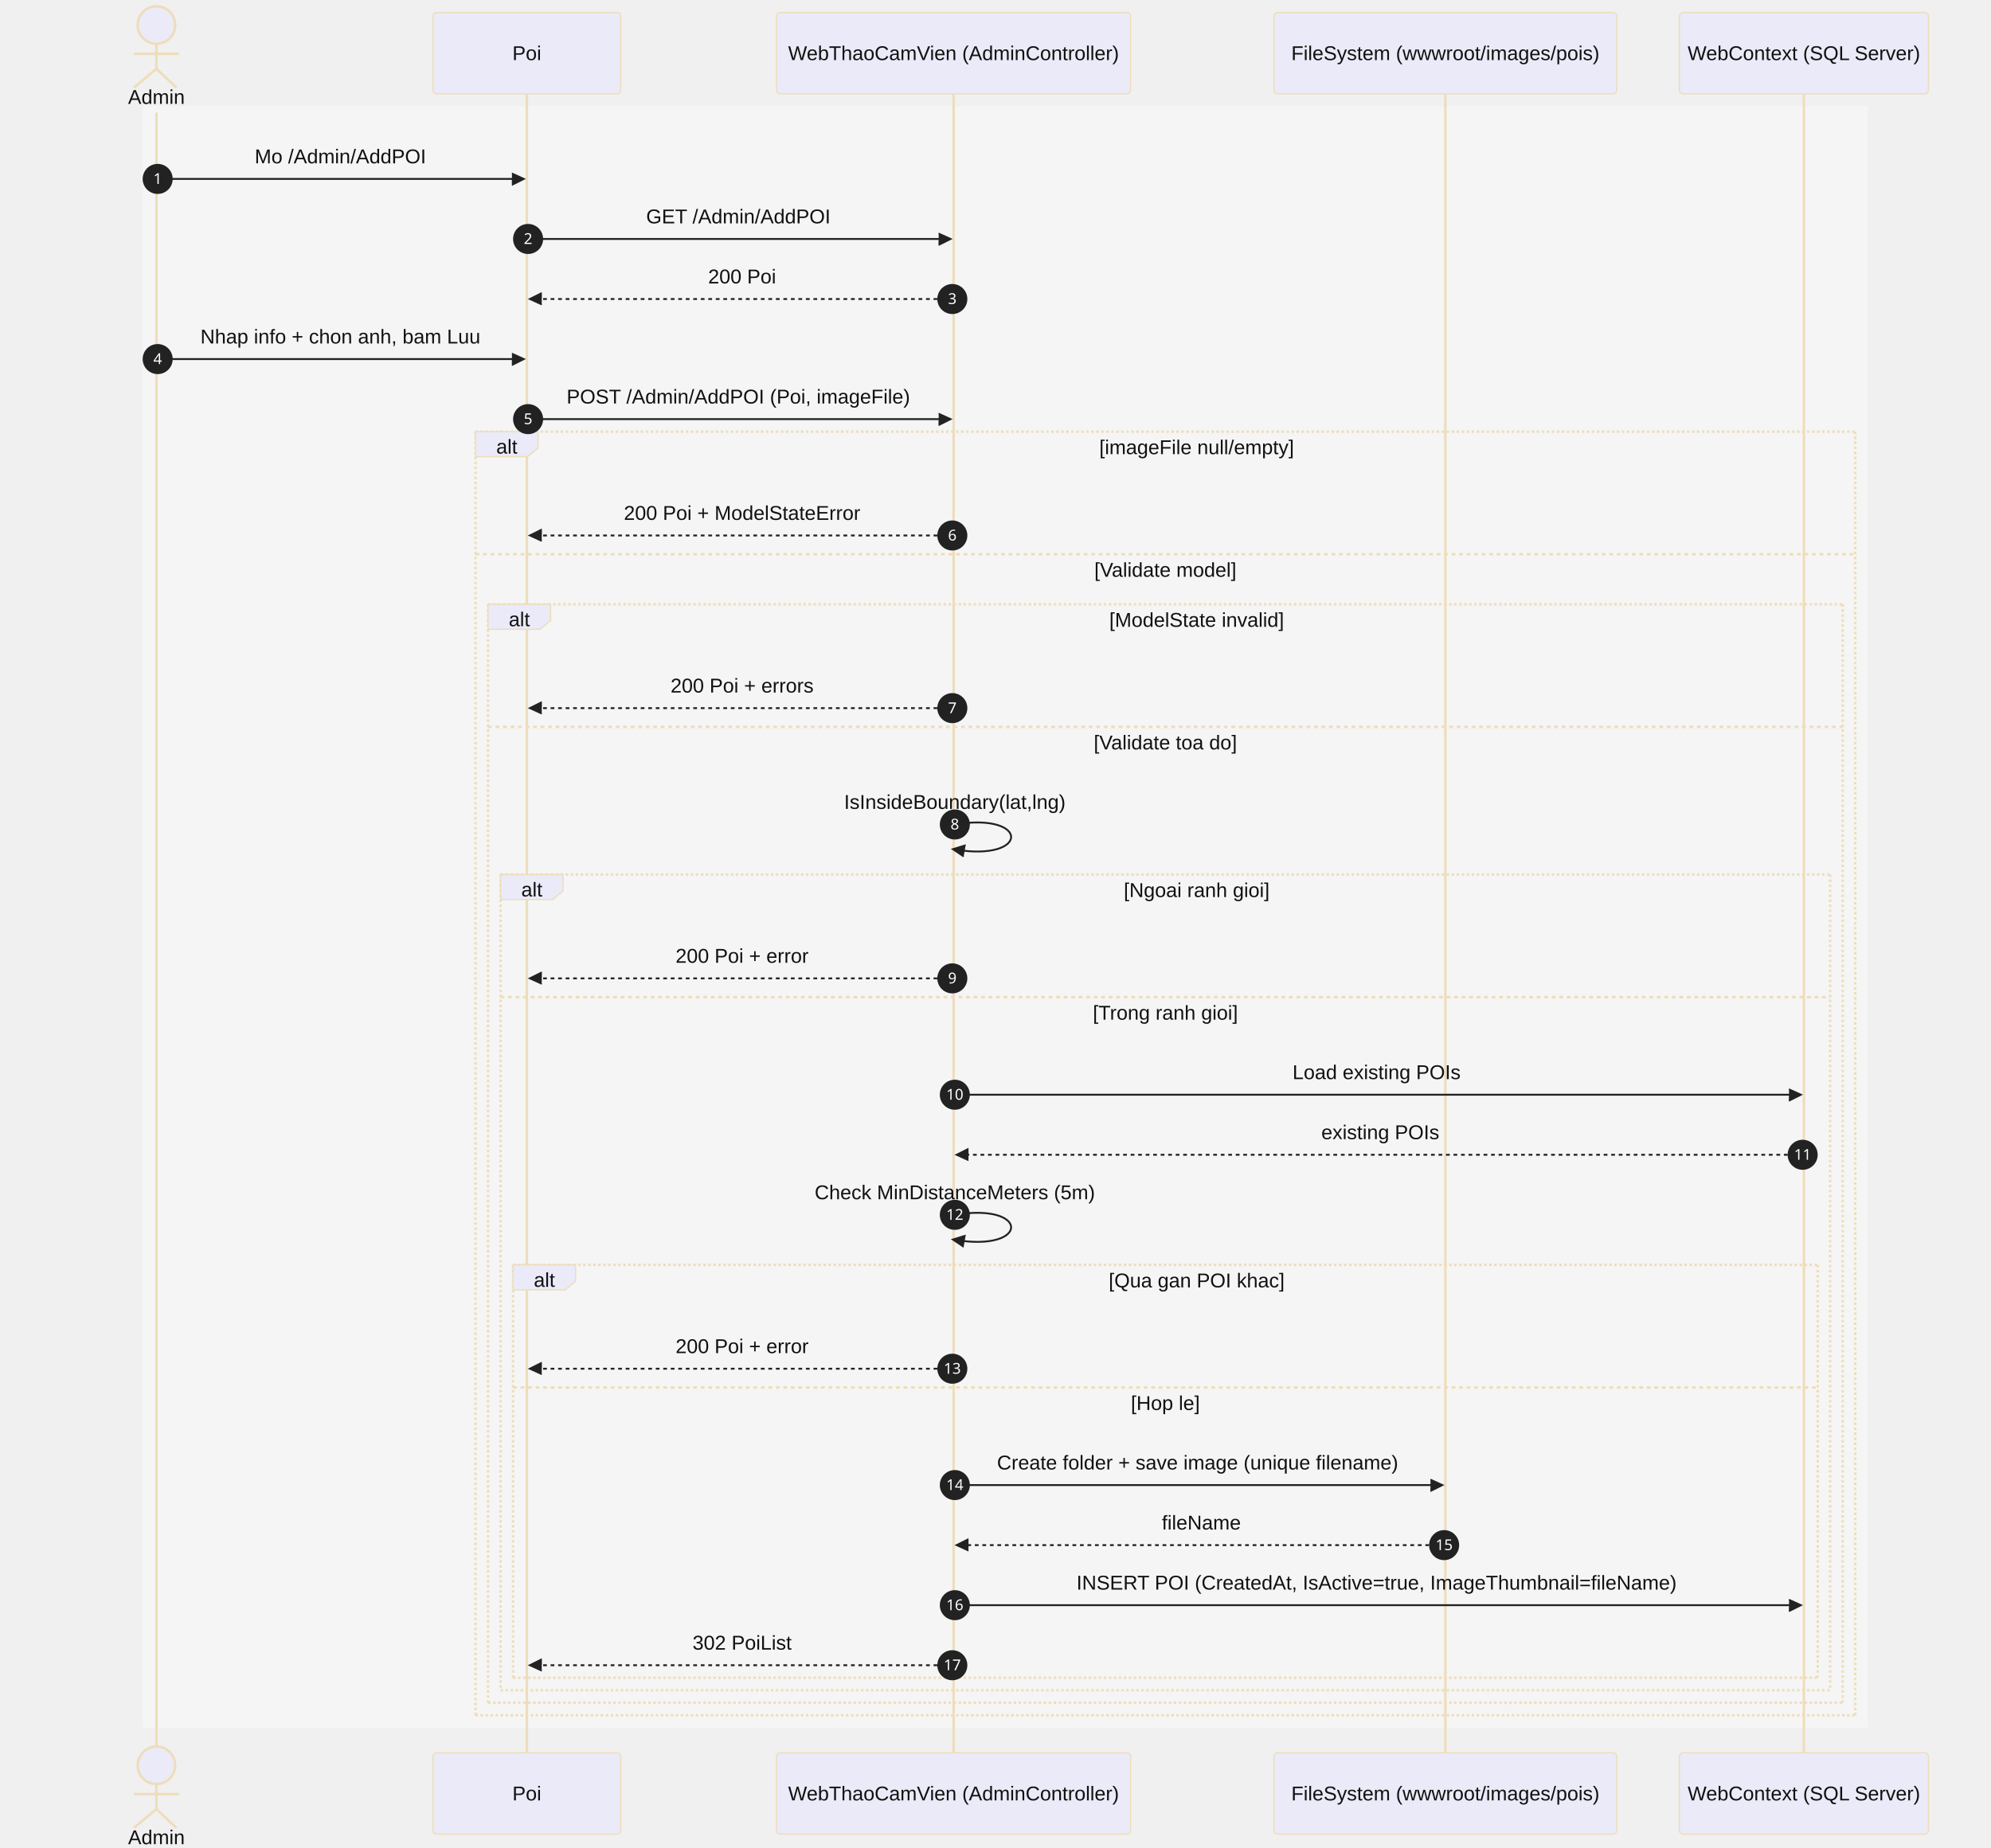
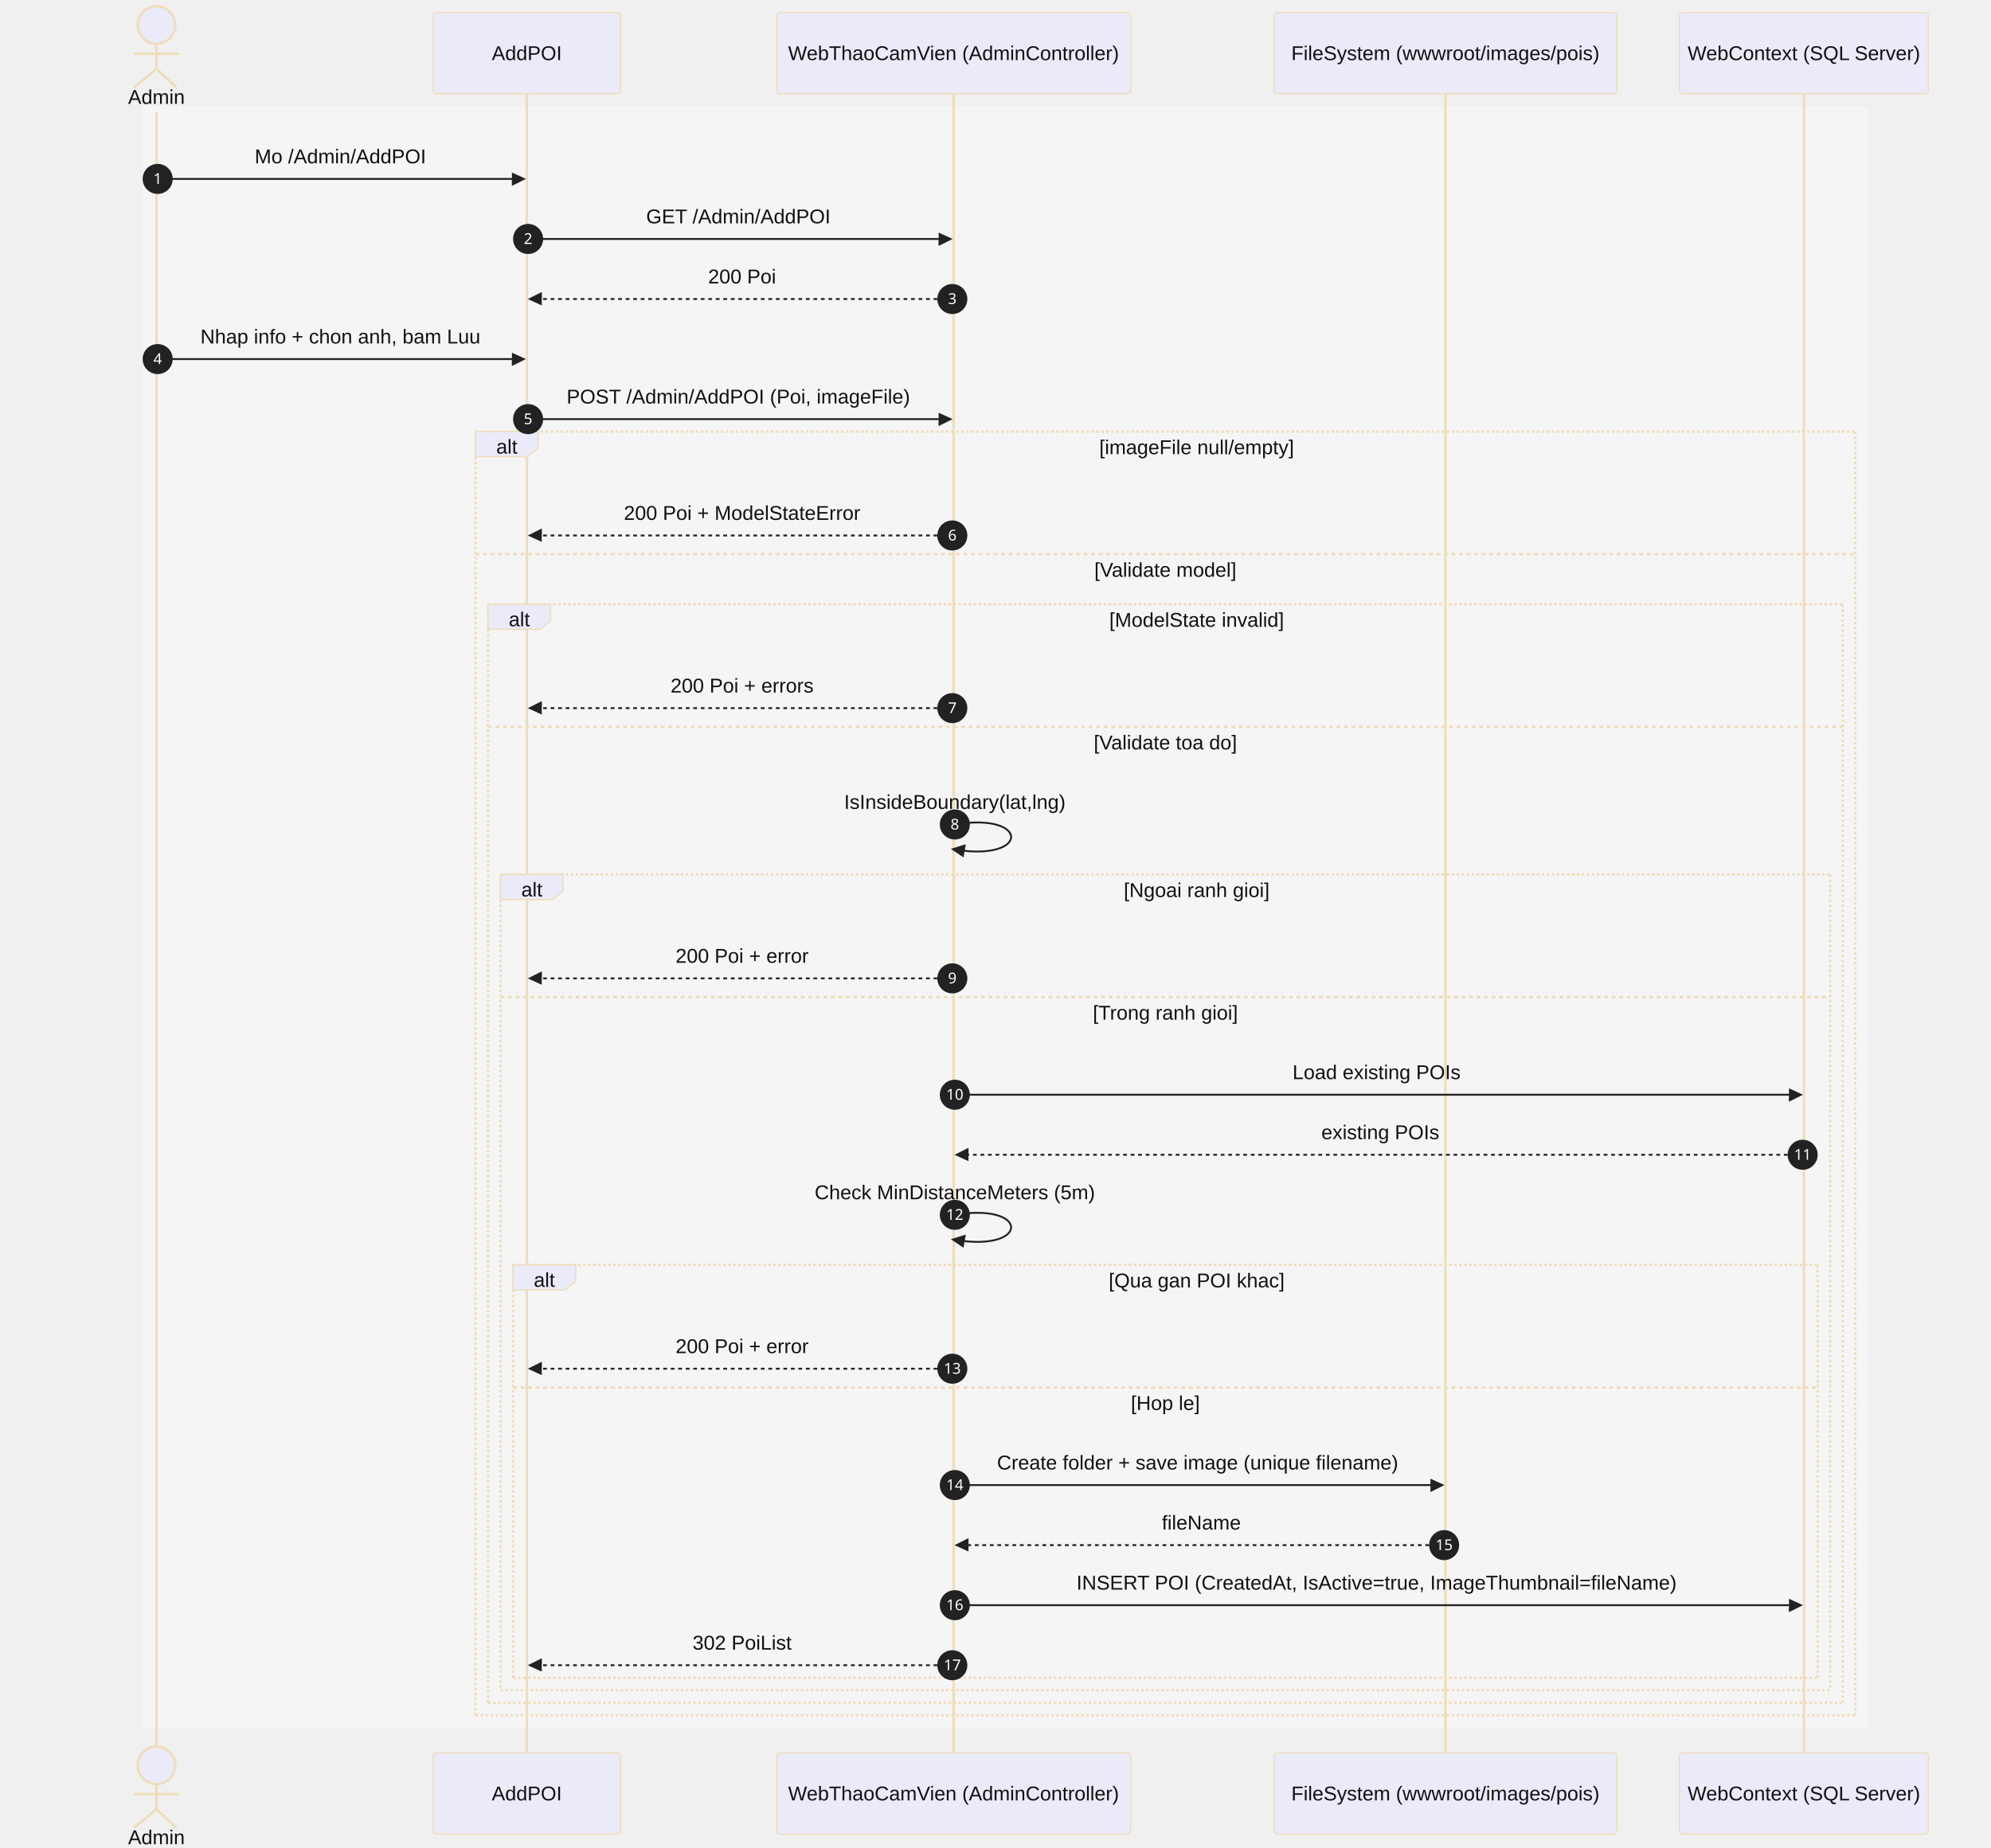
<svg xmlns="http://www.w3.org/2000/svg" id="container" width="1591" height="1477" viewBox="-50 -10 1591 1477" role="graphics-document document" aria-roledescription="sequence">
  <rect x="64" y="75" fill="rgb(245,245,245)" width="1378.5" height="1296" class="rect" />
  <g>
    <rect x="1292" y="1391" fill="#eaeaea" stroke="#666" width="199" height="65" name="DB" rx="3" ry="3" class="actor actor-bottom" />
    <text x="1391.5" y="1423.5" dominant-baseline="central" alignment-baseline="central" class="actor actor-box" style="text-anchor: middle; font-size: 16px; font-weight: 400;">
      <tspan x="1391.5" dy="0">WebContext (SQL Server)</tspan>
    </text>
  </g>
  <g>
    <rect x="968" y="1391" fill="#eaeaea" stroke="#666" width="274" height="65" name="FS" rx="3" ry="3" class="actor actor-bottom" />
    <text x="1105" y="1423.5" dominant-baseline="central" alignment-baseline="central" class="actor actor-box" style="text-anchor: middle; font-size: 16px; font-weight: 400;">
      <tspan x="1105" dy="0">FileSystem (wwwroot/images/pois)</tspan>
    </text>
  </g>
  <g>
    <rect x="570.5" y="1391" fill="#eaeaea" stroke="#666" width="283" height="65" name="W" rx="3" ry="3" class="actor actor-bottom" />
    <text x="712" y="1423.5" dominant-baseline="central" alignment-baseline="central" class="actor actor-box" style="text-anchor: middle; font-size: 16px; font-weight: 400;">
      <tspan x="712" dy="0">WebThaoCamVien (AdminController)</tspan>
    </text>
  </g>
  <g>
    <rect x="296" y="1391" fill="#eaeaea" stroke="#666" width="150" height="65" name="B" rx="3" ry="3" class="actor actor-bottom" />
    <text x="371" y="1423.5" dominant-baseline="central" alignment-baseline="central" class="actor actor-box" style="text-anchor: middle; font-size: 16px; font-weight: 400;">
-       <tspan x="371" dy="0">Poi</tspan>
+       <tspan x="371" dy="0">AddPOI</tspan>
    </text>
  </g>
  <g />
  <g>
    <line id="actor4" x1="1391.5" y1="65" x2="1391.5" y2="1391" class="actor-line 200" stroke-width="0.5px" stroke="#999" name="DB" />
    <g id="root-4">
      <rect x="1292" y="0" fill="#eaeaea" stroke="#666" width="199" height="65" name="DB" rx="3" ry="3" class="actor actor-top" />
      <text x="1391.5" y="32.5" dominant-baseline="central" alignment-baseline="central" class="actor actor-box" style="text-anchor: middle; font-size: 16px; font-weight: 400;">
        <tspan x="1391.5" dy="0">WebContext (SQL Server)</tspan>
      </text>
    </g>
  </g>
  <g>
    <line id="actor3" x1="1105" y1="65" x2="1105" y2="1391" class="actor-line 200" stroke-width="0.5px" stroke="#999" name="FS" />
    <g id="root-3">
      <rect x="968" y="0" fill="#eaeaea" stroke="#666" width="274" height="65" name="FS" rx="3" ry="3" class="actor actor-top" />
      <text x="1105" y="32.5" dominant-baseline="central" alignment-baseline="central" class="actor actor-box" style="text-anchor: middle; font-size: 16px; font-weight: 400;">
        <tspan x="1105" dy="0">FileSystem (wwwroot/images/pois)</tspan>
      </text>
    </g>
  </g>
  <g>
    <line id="actor2" x1="712" y1="65" x2="712" y2="1391" class="actor-line 200" stroke-width="0.5px" stroke="#999" name="W" />
    <g id="root-2">
      <rect x="570.5" y="0" fill="#eaeaea" stroke="#666" width="283" height="65" name="W" rx="3" ry="3" class="actor actor-top" />
      <text x="712" y="32.5" dominant-baseline="central" alignment-baseline="central" class="actor actor-box" style="text-anchor: middle; font-size: 16px; font-weight: 400;">
        <tspan x="712" dy="0">WebThaoCamVien (AdminController)</tspan>
      </text>
    </g>
  </g>
  <g>
    <line id="actor1" x1="371" y1="65" x2="371" y2="1391" class="actor-line 200" stroke-width="0.5px" stroke="#999" name="B" />
    <g id="root-1">
      <rect x="296" y="0" fill="#eaeaea" stroke="#666" width="150" height="65" name="B" rx="3" ry="3" class="actor actor-top" />
      <text x="371" y="32.5" dominant-baseline="central" alignment-baseline="central" class="actor actor-box" style="text-anchor: middle; font-size: 16px; font-weight: 400;">
-         <tspan x="371" dy="0">Poi</tspan>
+         <tspan x="371" dy="0">AddPOI</tspan>
      </text>
    </g>
  </g>
  <g>
    <line id="actor0" x1="75" y1="80" x2="75" y2="1391" class="actor-line 200" stroke-width="0.5px" stroke="#999" name="U" />
  </g>
  <style>#container{font-family:"trebuchet ms",verdana,arial,sans-serif;font-size:16px;fill:#333;}@keyframes edge-animation-frame{from{stroke-dashoffset:0;}}@keyframes dash{to{stroke-dashoffset:0;}}#container .edge-animation-slow{stroke-dasharray:9,5!important;stroke-dashoffset:900;animation:dash 50s linear infinite;stroke-linecap:round;}#container .edge-animation-fast{stroke-dasharray:9,5!important;stroke-dashoffset:900;animation:dash 20s linear infinite;stroke-linecap:round;}#container .error-icon{fill:hsl(220.588, 100%, 98.333%);}#container .error-text{fill:rgb(8.5, 5.75, 0);stroke:rgb(8.5, 5.75, 0);}#container .edge-thickness-normal{stroke-width:1px;}#container .edge-thickness-thick{stroke-width:3.5px;}#container .edge-pattern-solid{stroke-dasharray:0;}#container .edge-thickness-invisible{stroke-width:0;fill:none;}#container .edge-pattern-dashed{stroke-dasharray:3;}#container .edge-pattern-dotted{stroke-dasharray:2;}#container .marker{fill:#000000;stroke:#000000;}#container .marker.cross{stroke:#000000;}#container svg{font-family:"trebuchet ms",verdana,arial,sans-serif;font-size:16px;}#container p{margin:0;}#container .actor{stroke:hsl(40.588, 60%, 83.333%);fill:#eaeaf8;}#container text.actor&gt;tspan{fill:#111111;stroke:none;}#container .actor-line{stroke:hsl(40.588, 60%, 83.333%);}#container .innerArc{stroke-width:1.5;stroke-dasharray:none;}#container .messageLine0{stroke-width:1.5;stroke-dasharray:none;stroke:#222222;}#container .messageLine1{stroke-width:1.5;stroke-dasharray:2,2;stroke:#222222;}#container #arrowhead path{fill:#222222;stroke:#222222;}#container .sequenceNumber{fill:#ffffff;}#container #sequencenumber{fill:#222222;}#container #crosshead path{fill:#222222;stroke:#222222;}#container .messageText{fill:#111111;stroke:none;}#container .labelBox{stroke:hsl(40.588, 60%, 83.333%);fill:#eaeaf8;}#container .labelText,#container .labelText&gt;tspan{fill:#111111;stroke:none;}#container .loopText,#container .loopText&gt;tspan{fill:#111111;stroke:none;}#container .loopLine{stroke-width:2px;stroke-dasharray:2,2;stroke:hsl(40.588, 60%, 83.333%);fill:hsl(40.588, 60%, 83.333%);}#container .note{stroke:hsl(52.683, 60%, 73.922%);fill:#fff5ad;}#container .noteText,#container .noteText&gt;tspan{fill:#333;stroke:none;}#container .activation0{fill:hsl(-79.412, 100%, 93.333%);stroke:hsl(-79.412, 100%, 83.333%);}#container .activation1{fill:hsl(-79.412, 100%, 93.333%);stroke:hsl(-79.412, 100%, 83.333%);}#container .activation2{fill:hsl(-79.412, 100%, 93.333%);stroke:hsl(-79.412, 100%, 83.333%);}#container .actorPopupMenu{position:absolute;}#container .actorPopupMenuPanel{position:absolute;fill:#eaeaf8;box-shadow:0px 8px 16px 0px rgba(0,0,0,0.2);filter:drop-shadow(3px 5px 2px rgb(0 0 0 / 0.4));}#container .actor-man line{stroke:hsl(40.588, 60%, 83.333%);fill:#eaeaf8;}#container .actor-man circle,#container line{stroke:hsl(40.588, 60%, 83.333%);fill:#eaeaf8;stroke-width:2px;}#container :root{--mermaid-font-family:"trebuchet ms",verdana,arial,sans-serif;}</style>
  <g />
  <defs>
    <symbol id="computer" width="24" height="24">
      <path transform="scale(.5)" d="M2 2v13h20v-13h-20zm18 11h-16v-9h16v9zm-10.228 6l.466-1h3.524l.467 1h-4.457zm14.228 3h-24l2-6h2.104l-1.33 4h18.45l-1.297-4h2.073l2 6zm-5-10h-14v-7h14v7z" />
    </symbol>
  </defs>
  <defs>
    <symbol id="database" fill-rule="evenodd" clip-rule="evenodd">
      <path transform="scale(.5)" d="M12.258.001l.256.004.255.005.253.008.251.01.249.012.247.015.246.016.242.019.241.02.239.023.236.024.233.027.231.028.229.031.225.032.223.034.22.036.217.038.214.04.211.041.208.043.205.045.201.046.198.048.194.05.191.051.187.053.183.054.18.056.175.057.172.059.168.06.163.061.16.063.155.064.15.066.074.033.073.033.071.034.07.034.069.035.068.035.067.035.066.035.064.036.064.036.062.036.06.036.06.037.058.037.058.037.055.038.055.038.053.038.052.038.051.039.05.039.048.039.047.039.045.04.044.04.043.04.041.04.04.041.039.041.037.041.036.041.034.041.033.042.032.042.03.042.029.042.027.042.026.043.024.043.023.043.021.043.02.043.018.044.017.043.015.044.013.044.012.044.011.045.009.044.007.045.006.045.004.045.002.045.001.045v17l-.001.045-.002.045-.004.045-.006.045-.007.045-.009.044-.011.045-.012.044-.013.044-.015.044-.017.043-.018.044-.02.043-.021.043-.023.043-.024.043-.026.043-.027.042-.029.042-.03.042-.032.042-.033.042-.034.041-.036.041-.037.041-.039.041-.04.041-.041.04-.043.04-.044.04-.045.04-.047.039-.048.039-.05.039-.051.039-.052.038-.053.038-.055.038-.055.038-.058.037-.058.037-.06.037-.06.036-.062.036-.064.036-.064.036-.066.035-.067.035-.068.035-.069.035-.07.034-.071.034-.073.033-.074.033-.15.066-.155.064-.16.063-.163.061-.168.06-.172.059-.175.057-.18.056-.183.054-.187.053-.191.051-.194.05-.198.048-.201.046-.205.045-.208.043-.211.041-.214.04-.217.038-.22.036-.223.034-.225.032-.229.031-.231.028-.233.027-.236.024-.239.023-.241.02-.242.019-.246.016-.247.015-.249.012-.251.01-.253.008-.255.005-.256.004-.258.001-.258-.001-.256-.004-.255-.005-.253-.008-.251-.01-.249-.012-.247-.015-.245-.016-.243-.019-.241-.02-.238-.023-.236-.024-.234-.027-.231-.028-.228-.031-.226-.032-.223-.034-.22-.036-.217-.038-.214-.04-.211-.041-.208-.043-.204-.045-.201-.046-.198-.048-.195-.05-.19-.051-.187-.053-.184-.054-.179-.056-.176-.057-.172-.059-.167-.06-.164-.061-.159-.063-.155-.064-.151-.066-.074-.033-.072-.033-.072-.034-.07-.034-.069-.035-.068-.035-.067-.035-.066-.035-.064-.036-.063-.036-.062-.036-.061-.036-.06-.037-.058-.037-.057-.037-.056-.038-.055-.038-.053-.038-.052-.038-.051-.039-.049-.039-.049-.039-.046-.039-.046-.04-.044-.04-.043-.04-.041-.04-.04-.041-.039-.041-.037-.041-.036-.041-.034-.041-.033-.042-.032-.042-.03-.042-.029-.042-.027-.042-.026-.043-.024-.043-.023-.043-.021-.043-.02-.043-.018-.044-.017-.043-.015-.044-.013-.044-.012-.044-.011-.045-.009-.044-.007-.045-.006-.045-.004-.045-.002-.045-.001-.045v-17l.001-.045.002-.045.004-.045.006-.045.007-.045.009-.044.011-.045.012-.044.013-.044.015-.044.017-.043.018-.044.02-.043.021-.043.023-.043.024-.043.026-.043.027-.042.029-.042.03-.042.032-.042.033-.042.034-.041.036-.041.037-.041.039-.041.04-.041.041-.04.043-.04.044-.04.046-.04.046-.039.049-.039.049-.039.051-.039.052-.038.053-.038.055-.038.056-.038.057-.037.058-.037.06-.037.061-.036.062-.036.063-.036.064-.036.066-.035.067-.035.068-.035.069-.035.07-.034.072-.034.072-.033.074-.033.151-.066.155-.064.159-.063.164-.061.167-.06.172-.059.176-.057.179-.056.184-.054.187-.053.19-.051.195-.05.198-.048.201-.046.204-.045.208-.043.211-.041.214-.04.217-.038.22-.036.223-.034.226-.032.228-.031.231-.028.234-.027.236-.024.238-.023.241-.02.243-.019.245-.016.247-.015.249-.012.251-.01.253-.008.255-.005.256-.004.258-.001.258.001zm-9.258 20.499v.01l.001.021.003.021.004.022.005.021.006.022.007.022.009.023.01.022.011.023.012.023.013.023.015.023.016.024.017.023.018.024.019.024.021.024.022.025.023.024.024.025.052.049.056.05.061.051.066.051.07.051.075.051.079.052.084.052.088.052.092.052.097.052.102.051.105.052.11.052.114.051.119.051.123.051.127.05.131.05.135.05.139.048.144.049.147.047.152.047.155.047.16.045.163.045.167.043.171.043.176.041.178.041.183.039.187.039.19.037.194.035.197.035.202.033.204.031.209.03.212.029.216.027.219.025.222.024.226.021.23.02.233.018.236.016.24.015.243.012.246.01.249.008.253.005.256.004.259.001.26-.001.257-.004.254-.005.25-.008.247-.011.244-.012.241-.014.237-.016.233-.018.231-.021.226-.021.224-.024.22-.026.216-.027.212-.028.21-.031.205-.031.202-.034.198-.034.194-.036.191-.037.187-.039.183-.04.179-.04.175-.042.172-.043.168-.044.163-.045.16-.046.155-.046.152-.047.148-.048.143-.049.139-.049.136-.05.131-.05.126-.05.123-.051.118-.052.114-.051.11-.052.106-.052.101-.052.096-.052.092-.052.088-.053.083-.051.079-.052.074-.052.07-.051.065-.051.06-.051.056-.05.051-.05.023-.024.023-.025.021-.024.02-.024.019-.024.018-.024.017-.024.015-.023.014-.024.013-.023.012-.023.01-.023.01-.022.008-.022.006-.022.006-.022.004-.022.004-.021.001-.021.001-.021v-4.127l-.077.055-.08.053-.083.054-.085.053-.087.052-.09.052-.093.051-.095.05-.097.05-.1.049-.102.049-.105.048-.106.047-.109.047-.111.046-.114.045-.115.045-.118.044-.12.043-.122.042-.124.042-.126.041-.128.04-.13.04-.132.038-.134.038-.135.037-.138.037-.139.035-.142.035-.143.034-.144.033-.147.032-.148.031-.15.03-.151.03-.153.029-.154.027-.156.027-.158.026-.159.025-.161.024-.162.023-.163.022-.165.021-.166.02-.167.019-.169.018-.169.017-.171.016-.173.015-.173.014-.175.013-.175.012-.177.011-.178.01-.179.008-.179.008-.181.006-.182.005-.182.004-.184.003-.184.002h-.37l-.184-.002-.184-.003-.182-.004-.182-.005-.181-.006-.179-.008-.179-.008-.178-.01-.176-.011-.176-.012-.175-.013-.173-.014-.172-.015-.171-.016-.17-.017-.169-.018-.167-.019-.166-.02-.165-.021-.163-.022-.162-.023-.161-.024-.159-.025-.157-.026-.156-.027-.155-.027-.153-.029-.151-.03-.15-.03-.148-.031-.146-.032-.145-.033-.143-.034-.141-.035-.14-.035-.137-.037-.136-.037-.134-.038-.132-.038-.13-.04-.128-.04-.126-.041-.124-.042-.122-.042-.12-.044-.117-.043-.116-.045-.113-.045-.112-.046-.109-.047-.106-.047-.105-.048-.102-.049-.1-.049-.097-.05-.095-.05-.093-.052-.09-.051-.087-.052-.085-.053-.083-.054-.08-.054-.077-.054v4.127zm0-5.654v.011l.001.021.003.021.004.021.005.022.006.022.007.022.009.022.01.022.011.023.012.023.013.023.015.024.016.023.017.024.018.024.019.024.021.024.022.024.023.025.024.024.052.05.056.05.061.05.066.051.07.051.075.052.079.051.084.052.088.052.092.052.097.052.102.052.105.052.11.051.114.051.119.052.123.05.127.051.131.05.135.049.139.049.144.048.147.048.152.047.155.046.16.045.163.045.167.044.171.042.176.042.178.04.183.04.187.038.19.037.194.036.197.034.202.033.204.032.209.03.212.028.216.027.219.025.222.024.226.022.23.02.233.018.236.016.24.014.243.012.246.01.249.008.253.006.256.003.259.001.26-.001.257-.003.254-.006.25-.008.247-.01.244-.012.241-.015.237-.016.233-.018.231-.02.226-.022.224-.024.22-.025.216-.027.212-.029.21-.03.205-.032.202-.033.198-.035.194-.036.191-.037.187-.039.183-.039.179-.041.175-.042.172-.043.168-.044.163-.045.16-.045.155-.047.152-.047.148-.048.143-.048.139-.05.136-.049.131-.05.126-.051.123-.051.118-.051.114-.052.11-.052.106-.052.101-.052.096-.052.092-.052.088-.052.083-.052.079-.052.074-.051.07-.052.065-.051.06-.05.056-.051.051-.049.023-.025.023-.024.021-.025.02-.024.019-.024.018-.024.017-.024.015-.023.014-.023.013-.024.012-.022.01-.023.01-.023.008-.022.006-.022.006-.022.004-.021.004-.022.001-.021.001-.021v-4.139l-.077.054-.08.054-.083.054-.085.052-.087.053-.09.051-.093.051-.095.051-.097.05-.1.049-.102.049-.105.048-.106.047-.109.047-.111.046-.114.045-.115.044-.118.044-.12.044-.122.042-.124.042-.126.041-.128.04-.13.039-.132.039-.134.038-.135.037-.138.036-.139.036-.142.035-.143.033-.144.033-.147.033-.148.031-.15.03-.151.03-.153.028-.154.028-.156.027-.158.026-.159.025-.161.024-.162.023-.163.022-.165.021-.166.02-.167.019-.169.018-.169.017-.171.016-.173.015-.173.014-.175.013-.175.012-.177.011-.178.009-.179.009-.179.007-.181.007-.182.005-.182.004-.184.003-.184.002h-.37l-.184-.002-.184-.003-.182-.004-.182-.005-.181-.007-.179-.007-.179-.009-.178-.009-.176-.011-.176-.012-.175-.013-.173-.014-.172-.015-.171-.016-.17-.017-.169-.018-.167-.019-.166-.02-.165-.021-.163-.022-.162-.023-.161-.024-.159-.025-.157-.026-.156-.027-.155-.028-.153-.028-.151-.03-.15-.03-.148-.031-.146-.033-.145-.033-.143-.033-.141-.035-.14-.036-.137-.036-.136-.037-.134-.038-.132-.039-.13-.039-.128-.04-.126-.041-.124-.042-.122-.043-.12-.043-.117-.044-.116-.044-.113-.046-.112-.046-.109-.046-.106-.047-.105-.048-.102-.049-.1-.049-.097-.05-.095-.051-.093-.051-.09-.051-.087-.053-.085-.052-.083-.054-.08-.054-.077-.054v4.139zm0-5.666v.011l.001.02.003.022.004.021.005.022.006.021.007.022.009.023.01.022.011.023.012.023.013.023.015.023.016.024.017.024.018.023.019.024.021.025.022.024.023.024.024.025.052.05.056.05.061.05.066.051.07.051.075.052.079.051.084.052.088.052.092.052.097.052.102.052.105.051.11.052.114.051.119.051.123.051.127.05.131.05.135.05.139.049.144.048.147.048.152.047.155.046.16.045.163.045.167.043.171.043.176.042.178.04.183.04.187.038.19.037.194.036.197.034.202.033.204.032.209.03.212.028.216.027.219.025.222.024.226.021.23.02.233.018.236.017.24.014.243.012.246.01.249.008.253.006.256.003.259.001.26-.001.257-.003.254-.006.25-.008.247-.01.244-.013.241-.014.237-.016.233-.018.231-.02.226-.022.224-.024.22-.025.216-.027.212-.029.21-.03.205-.032.202-.033.198-.035.194-.036.191-.037.187-.039.183-.039.179-.041.175-.042.172-.043.168-.044.163-.045.16-.045.155-.047.152-.047.148-.048.143-.049.139-.049.136-.049.131-.051.126-.05.123-.051.118-.052.114-.051.11-.052.106-.052.101-.052.096-.052.092-.052.088-.052.083-.052.079-.052.074-.052.07-.051.065-.051.06-.051.056-.05.051-.049.023-.025.023-.025.021-.024.02-.024.019-.024.018-.024.017-.024.015-.023.014-.024.013-.023.012-.023.01-.022.01-.023.008-.022.006-.022.006-.022.004-.022.004-.021.001-.021.001-.021v-4.153l-.077.054-.08.054-.083.053-.085.053-.087.053-.09.051-.093.051-.095.051-.097.05-.1.049-.102.048-.105.048-.106.048-.109.046-.111.046-.114.046-.115.044-.118.044-.12.043-.122.043-.124.042-.126.041-.128.04-.13.039-.132.039-.134.038-.135.037-.138.036-.139.036-.142.034-.143.034-.144.033-.147.032-.148.032-.15.03-.151.03-.153.028-.154.028-.156.027-.158.026-.159.024-.161.024-.162.023-.163.023-.165.021-.166.02-.167.019-.169.018-.169.017-.171.016-.173.015-.173.014-.175.013-.175.012-.177.01-.178.01-.179.009-.179.007-.181.006-.182.006-.182.004-.184.003-.184.001-.185.001-.185-.001-.184-.001-.184-.003-.182-.004-.182-.006-.181-.006-.179-.007-.179-.009-.178-.01-.176-.01-.176-.012-.175-.013-.173-.014-.172-.015-.171-.016-.17-.017-.169-.018-.167-.019-.166-.02-.165-.021-.163-.023-.162-.023-.161-.024-.159-.024-.157-.026-.156-.027-.155-.028-.153-.028-.151-.03-.15-.03-.148-.032-.146-.032-.145-.033-.143-.034-.141-.034-.14-.036-.137-.036-.136-.037-.134-.038-.132-.039-.13-.039-.128-.041-.126-.041-.124-.041-.122-.043-.12-.043-.117-.044-.116-.044-.113-.046-.112-.046-.109-.046-.106-.048-.105-.048-.102-.048-.1-.05-.097-.049-.095-.051-.093-.051-.09-.052-.087-.052-.085-.053-.083-.053-.08-.054-.077-.054v4.153zm8.74-8.179l-.257.004-.254.005-.25.008-.247.011-.244.012-.241.014-.237.016-.233.018-.231.021-.226.022-.224.023-.22.026-.216.027-.212.028-.21.031-.205.032-.202.033-.198.034-.194.036-.191.038-.187.038-.183.04-.179.041-.175.042-.172.043-.168.043-.163.045-.16.046-.155.046-.152.048-.148.048-.143.048-.139.049-.136.05-.131.05-.126.051-.123.051-.118.051-.114.052-.11.052-.106.052-.101.052-.096.052-.092.052-.088.052-.083.052-.079.052-.074.051-.07.052-.065.051-.06.05-.056.05-.051.05-.023.025-.023.024-.021.024-.02.025-.019.024-.018.024-.017.023-.015.024-.014.023-.013.023-.012.023-.01.023-.01.022-.008.022-.006.023-.006.021-.004.022-.004.021-.001.021-.001.021.001.021.001.021.004.021.004.022.006.021.006.023.008.022.01.022.01.023.012.023.013.023.014.023.015.024.017.023.018.024.019.024.02.025.021.024.023.024.023.025.051.05.056.05.06.05.065.051.07.052.074.051.079.052.083.052.088.052.092.052.096.052.101.052.106.052.11.052.114.052.118.051.123.051.126.051.131.05.136.05.139.049.143.048.148.048.152.048.155.046.16.046.163.045.168.043.172.043.175.042.179.041.183.04.187.038.191.038.194.036.198.034.202.033.205.032.21.031.212.028.216.027.22.026.224.023.226.022.231.021.233.018.237.016.241.014.244.012.247.011.25.008.254.005.257.004.26.001.26-.001.257-.004.254-.005.25-.008.247-.011.244-.012.241-.014.237-.016.233-.018.231-.021.226-.022.224-.023.22-.026.216-.027.212-.028.21-.031.205-.032.202-.033.198-.034.194-.036.191-.038.187-.038.183-.04.179-.041.175-.042.172-.043.168-.043.163-.045.16-.046.155-.046.152-.048.148-.048.143-.048.139-.049.136-.05.131-.05.126-.051.123-.051.118-.051.114-.052.11-.052.106-.052.101-.052.096-.052.092-.052.088-.052.083-.052.079-.052.074-.051.07-.052.065-.051.06-.05.056-.05.051-.05.023-.025.023-.024.021-.024.02-.025.019-.024.018-.024.017-.023.015-.024.014-.023.013-.023.012-.023.01-.023.01-.022.008-.022.006-.023.006-.021.004-.022.004-.021.001-.021.001-.021-.001-.021-.001-.021-.004-.021-.004-.022-.006-.021-.006-.023-.008-.022-.01-.022-.01-.023-.012-.023-.013-.023-.014-.023-.015-.024-.017-.023-.018-.024-.019-.024-.02-.025-.021-.024-.023-.024-.023-.025-.051-.05-.056-.05-.06-.05-.065-.051-.07-.052-.074-.051-.079-.052-.083-.052-.088-.052-.092-.052-.096-.052-.101-.052-.106-.052-.11-.052-.114-.052-.118-.051-.123-.051-.126-.051-.131-.05-.136-.05-.139-.049-.143-.048-.148-.048-.152-.048-.155-.046-.16-.046-.163-.045-.168-.043-.172-.043-.175-.042-.179-.041-.183-.04-.187-.038-.191-.038-.194-.036-.198-.034-.202-.033-.205-.032-.21-.031-.212-.028-.216-.027-.22-.026-.224-.023-.226-.022-.231-.021-.233-.018-.237-.016-.241-.014-.244-.012-.247-.011-.25-.008-.254-.005-.257-.004-.26-.001-.26.001z" />
    </symbol>
  </defs>
  <defs>
    <symbol id="clock" width="24" height="24">
      <path transform="scale(.5)" d="M12 2c5.514 0 10 4.486 10 10s-4.486 10-10 10-10-4.486-10-10 4.486-10 10-10zm0-2c-6.627 0-12 5.373-12 12s5.373 12 12 12 12-5.373 12-12-5.373-12-12-12zm5.848 12.459c.202.038.202.333.001.372-1.907.361-6.045 1.111-6.547 1.111-.719 0-1.301-.582-1.301-1.301 0-.512.77-5.447 1.125-7.445.034-.192.312-.181.343.014l.985 6.238 5.394 1.011z" />
    </symbol>
  </defs>
  <defs>
    <marker id="arrowhead" refX="7.9" refY="5" markerUnits="userSpaceOnUse" markerWidth="12" markerHeight="12" orient="auto-start-reverse">
      <path d="M -1 0 L 10 5 L 0 10 z" />
    </marker>
  </defs>
  <defs>
    <marker id="crosshead" markerWidth="15" markerHeight="8" orient="auto" refX="4" refY="4.5">
      <path fill="none" stroke="#000000" stroke-width="1pt" d="M 1,2 L 6,7 M 6,2 L 1,7" style="stroke-dasharray: 0, 0;" />
    </marker>
  </defs>
  <defs>
    <marker id="filled-head" refX="15.5" refY="7" markerWidth="20" markerHeight="28" orient="auto">
      <path d="M 18,7 L9,13 L14,7 L9,1 Z" />
    </marker>
  </defs>
  <defs>
    <marker id="sequencenumber" refX="15" refY="15" markerWidth="60" markerHeight="40" orient="auto">
      <circle cx="15" cy="15" r="6" />
    </marker>
  </defs>
  <g>
    <line x1="360" y1="1001" x2="1402.5" y2="1001" class="loopLine" />
    <line x1="1402.5" y1="1001" x2="1402.5" y2="1331" class="loopLine" />
    <line x1="360" y1="1331" x2="1402.5" y2="1331" class="loopLine" />
    <line x1="360" y1="1001" x2="360" y2="1331" class="loopLine" />
    <line x1="360" y1="1099" x2="1402.5" y2="1099" class="loopLine" style="stroke-dasharray: 3, 3;" />
    <polygon points="360,1001 410,1001 410,1014 401.6,1021 360,1021" class="labelBox" />
    <text x="385" y="1014" text-anchor="middle" dominant-baseline="middle" alignment-baseline="middle" class="labelText" style="font-size: 16px; font-weight: 400;">alt</text>
    <text x="906.25" y="1019" text-anchor="middle" class="loopText" style="font-size: 16px; font-weight: 400;">
      <tspan x="906.25">[Qua gan POI khac]</tspan>
    </text>
    <text x="881.25" y="1117" text-anchor="middle" class="loopText" style="font-size: 16px; font-weight: 400;">[Hop le]</text>
  </g>
  <g>
    <line x1="350" y1="689" x2="1412.5" y2="689" class="loopLine" />
    <line x1="1412.5" y1="689" x2="1412.5" y2="1341" class="loopLine" />
    <line x1="350" y1="1341" x2="1412.5" y2="1341" class="loopLine" />
    <line x1="350" y1="689" x2="350" y2="1341" class="loopLine" />
    <line x1="350" y1="787" x2="1412.5" y2="787" class="loopLine" style="stroke-dasharray: 3, 3;" />
    <polygon points="350,689 400,689 400,702 391.6,709 350,709" class="labelBox" />
    <text x="375" y="702" text-anchor="middle" dominant-baseline="middle" alignment-baseline="middle" class="labelText" style="font-size: 16px; font-weight: 400;">alt</text>
    <text x="906.25" y="707" text-anchor="middle" class="loopText" style="font-size: 16px; font-weight: 400;">
      <tspan x="906.25">[Ngoai ranh gioi]</tspan>
    </text>
    <text x="881.25" y="805" text-anchor="middle" class="loopText" style="font-size: 16px; font-weight: 400;">[Trong ranh gioi]</text>
  </g>
  <g>
    <line x1="340" y1="473" x2="1422.5" y2="473" class="loopLine" />
    <line x1="1422.5" y1="473" x2="1422.5" y2="1351" class="loopLine" />
    <line x1="340" y1="1351" x2="1422.5" y2="1351" class="loopLine" />
    <line x1="340" y1="473" x2="340" y2="1351" class="loopLine" />
    <line x1="340" y1="571" x2="1422.5" y2="571" class="loopLine" style="stroke-dasharray: 3, 3;" />
    <polygon points="340,473 390,473 390,486 381.6,493 340,493" class="labelBox" />
    <text x="365" y="486" text-anchor="middle" dominant-baseline="middle" alignment-baseline="middle" class="labelText" style="font-size: 16px; font-weight: 400;">alt</text>
    <text x="906.25" y="491" text-anchor="middle" class="loopText" style="font-size: 16px; font-weight: 400;">
      <tspan x="906.25">[ModelState invalid]</tspan>
    </text>
    <text x="881.25" y="589" text-anchor="middle" class="loopText" style="font-size: 16px; font-weight: 400;">[Validate toa do]</text>
  </g>
  <g>
    <line x1="330" y1="335" x2="1432.5" y2="335" class="loopLine" />
    <line x1="1432.5" y1="335" x2="1432.5" y2="1361" class="loopLine" />
    <line x1="330" y1="1361" x2="1432.5" y2="1361" class="loopLine" />
    <line x1="330" y1="335" x2="330" y2="1361" class="loopLine" />
    <line x1="330" y1="433" x2="1432.5" y2="433" class="loopLine" style="stroke-dasharray: 3, 3;" />
    <polygon points="330,335 380,335 380,348 371.6,355 330,355" class="labelBox" />
    <text x="355" y="348" text-anchor="middle" dominant-baseline="middle" alignment-baseline="middle" class="labelText" style="font-size: 16px; font-weight: 400;">alt</text>
    <text x="906.25" y="353" text-anchor="middle" class="loopText" style="font-size: 16px; font-weight: 400;">
      <tspan x="906.25">[imageFile null/empty]</tspan>
    </text>
    <text x="881.25" y="451" text-anchor="middle" class="loopText" style="font-size: 16px; font-weight: 400;">[Validate model]</text>
  </g>
  <g class="actor-man actor-top" name="U">
    <line id="actor-man-torso0" x1="75" y1="25" x2="75" y2="45" />
    <line id="actor-man-arms0" x1="57" y1="33" x2="93" y2="33" />
    <line x1="57" y1="60" x2="75" y2="45" />
    <line x1="75" y1="45" x2="91" y2="60" />
    <circle cx="75" cy="10" r="15" width="150" height="65" />
    <text x="75" y="67.5" dominant-baseline="central" alignment-baseline="central" class="actor actor-man" style="text-anchor: middle; font-size: 16px; font-weight: 400;">
      <tspan x="75" dy="0">Admin</tspan>
    </text>
  </g>
  <text x="222" y="100" text-anchor="middle" dominant-baseline="middle" alignment-baseline="middle" class="messageText" dy="1em" style="font-size: 16px; font-weight: 400;">Mo /Admin/AddPOI</text>
  <line x1="76" y1="133" x2="367" y2="133" class="messageLine0" stroke-width="2" stroke="none" marker-end="url(#arrowhead)" style="fill: none;" />
  <line x1="76" y1="133" x2="76" y2="133" stroke-width="0" marker-start="url(#sequencenumber)" />
  <text x="76" y="137" font-family="sans-serif" font-size="12px" text-anchor="middle" class="sequenceNumber">1</text>
  <text x="540" y="148" text-anchor="middle" dominant-baseline="middle" alignment-baseline="middle" class="messageText" dy="1em" style="font-size: 16px; font-weight: 400;">GET /Admin/AddPOI</text>
  <line x1="372" y1="181" x2="708" y2="181" class="messageLine0" stroke-width="2" stroke="none" marker-end="url(#arrowhead)" style="fill: none;" />
  <line x1="372" y1="181" x2="372" y2="181" stroke-width="0" marker-start="url(#sequencenumber)" />
  <text x="372" y="185" font-family="sans-serif" font-size="12px" text-anchor="middle" class="sequenceNumber">2</text>
  <text x="543" y="196" text-anchor="middle" dominant-baseline="middle" alignment-baseline="middle" class="messageText" dy="1em" style="font-size: 16px; font-weight: 400;">200 Poi</text>
  <line x1="711" y1="229" x2="375" y2="229" class="messageLine1" stroke-width="2" stroke="none" marker-end="url(#arrowhead)" style="stroke-dasharray: 3, 3; fill: none;" />
  <line x1="711" y1="229" x2="711" y2="229" stroke-width="0" marker-start="url(#sequencenumber)" />
  <text x="711" y="233" font-family="sans-serif" font-size="12px" text-anchor="middle" class="sequenceNumber">3</text>
  <text x="222" y="244" text-anchor="middle" dominant-baseline="middle" alignment-baseline="middle" class="messageText" dy="1em" style="font-size: 16px; font-weight: 400;">Nhap info + chon anh, bam Luu</text>
  <line x1="76" y1="277" x2="367" y2="277" class="messageLine0" stroke-width="2" stroke="none" marker-end="url(#arrowhead)" style="fill: none;" />
  <line x1="76" y1="277" x2="76" y2="277" stroke-width="0" marker-start="url(#sequencenumber)" />
  <text x="76" y="281" font-family="sans-serif" font-size="12px" text-anchor="middle" class="sequenceNumber">4</text>
  <text x="540" y="292" text-anchor="middle" dominant-baseline="middle" alignment-baseline="middle" class="messageText" dy="1em" style="font-size: 16px; font-weight: 400;">POST /Admin/AddPOI (Poi, imageFile)</text>
  <line x1="372" y1="325" x2="708" y2="325" class="messageLine0" stroke-width="2" stroke="none" marker-end="url(#arrowhead)" style="fill: none;" />
  <line x1="372" y1="325" x2="372" y2="325" stroke-width="0" marker-start="url(#sequencenumber)" />
  <text x="372" y="329" font-family="sans-serif" font-size="12px" text-anchor="middle" class="sequenceNumber">5</text>
  <text x="543" y="385" text-anchor="middle" dominant-baseline="middle" alignment-baseline="middle" class="messageText" dy="1em" style="font-size: 16px; font-weight: 400;">200 Poi + ModelStateError</text>
  <line x1="711" y1="418" x2="375" y2="418" class="messageLine1" stroke-width="2" stroke="none" marker-end="url(#arrowhead)" style="stroke-dasharray: 3, 3; fill: none;" />
  <line x1="711" y1="418" x2="711" y2="418" stroke-width="0" marker-start="url(#sequencenumber)" />
  <text x="711" y="422" font-family="sans-serif" font-size="12px" text-anchor="middle" class="sequenceNumber">6</text>
  <text x="543" y="523" text-anchor="middle" dominant-baseline="middle" alignment-baseline="middle" class="messageText" dy="1em" style="font-size: 16px; font-weight: 400;">200 Poi + errors</text>
  <line x1="711" y1="556" x2="375" y2="556" class="messageLine1" stroke-width="2" stroke="none" marker-end="url(#arrowhead)" style="stroke-dasharray: 3, 3; fill: none;" />
  <line x1="711" y1="556" x2="711" y2="556" stroke-width="0" marker-start="url(#sequencenumber)" />
  <text x="711" y="560" font-family="sans-serif" font-size="12px" text-anchor="middle" class="sequenceNumber">7</text>
  <text x="713" y="616" text-anchor="middle" dominant-baseline="middle" alignment-baseline="middle" class="messageText" dy="1em" style="font-size: 16px; font-weight: 400;">IsInsideBoundary(lat,lng)</text>
  <path d="M 713,649 C 773,639 773,679 713,669" class="messageLine0" stroke-width="2" stroke="none" marker-end="url(#arrowhead)" style="fill: none;" />
  <line x1="713" y1="649" x2="713" y2="649" stroke-width="0" marker-start="url(#sequencenumber)" />
  <text x="713" y="653" font-family="sans-serif" font-size="12px" text-anchor="middle" class="sequenceNumber">8</text>
  <text x="543" y="739" text-anchor="middle" dominant-baseline="middle" alignment-baseline="middle" class="messageText" dy="1em" style="font-size: 16px; font-weight: 400;">200 Poi + error</text>
  <line x1="711" y1="772" x2="375" y2="772" class="messageLine1" stroke-width="2" stroke="none" marker-end="url(#arrowhead)" style="stroke-dasharray: 3, 3; fill: none;" />
  <line x1="711" y1="772" x2="711" y2="772" stroke-width="0" marker-start="url(#sequencenumber)" />
  <text x="711" y="776" font-family="sans-serif" font-size="12px" text-anchor="middle" class="sequenceNumber">9</text>
  <text x="1050" y="832" text-anchor="middle" dominant-baseline="middle" alignment-baseline="middle" class="messageText" dy="1em" style="font-size: 16px; font-weight: 400;">Load existing POIs</text>
  <line x1="713" y1="865" x2="1387.5" y2="865" class="messageLine0" stroke-width="2" stroke="none" marker-end="url(#arrowhead)" style="fill: none;" />
  <line x1="713" y1="865" x2="713" y2="865" stroke-width="0" marker-start="url(#sequencenumber)" />
  <text x="713" y="869" font-family="sans-serif" font-size="12px" text-anchor="middle" class="sequenceNumber">10</text>
  <text x="1053" y="880" text-anchor="middle" dominant-baseline="middle" alignment-baseline="middle" class="messageText" dy="1em" style="font-size: 16px; font-weight: 400;">existing POIs</text>
  <line x1="1390.5" y1="913" x2="716" y2="913" class="messageLine1" stroke-width="2" stroke="none" marker-end="url(#arrowhead)" style="stroke-dasharray: 3, 3; fill: none;" />
  <line x1="1390.5" y1="913" x2="1390.5" y2="913" stroke-width="0" marker-start="url(#sequencenumber)" />
  <text x="1390.5" y="917" font-family="sans-serif" font-size="12px" text-anchor="middle" class="sequenceNumber">11</text>
  <text x="713" y="928" text-anchor="middle" dominant-baseline="middle" alignment-baseline="middle" class="messageText" dy="1em" style="font-size: 16px; font-weight: 400;">Check MinDistanceMeters (5m)</text>
  <path d="M 713,961 C 773,951 773,991 713,981" class="messageLine0" stroke-width="2" stroke="none" marker-end="url(#arrowhead)" style="fill: none;" />
  <line x1="713" y1="961" x2="713" y2="961" stroke-width="0" marker-start="url(#sequencenumber)" />
  <text x="713" y="965" font-family="sans-serif" font-size="12px" text-anchor="middle" class="sequenceNumber">12</text>
  <text x="543" y="1051" text-anchor="middle" dominant-baseline="middle" alignment-baseline="middle" class="messageText" dy="1em" style="font-size: 16px; font-weight: 400;">200 Poi + error</text>
  <line x1="711" y1="1084" x2="375" y2="1084" class="messageLine1" stroke-width="2" stroke="none" marker-end="url(#arrowhead)" style="stroke-dasharray: 3, 3; fill: none;" />
  <line x1="711" y1="1084" x2="711" y2="1084" stroke-width="0" marker-start="url(#sequencenumber)" />
  <text x="711" y="1088" font-family="sans-serif" font-size="12px" text-anchor="middle" class="sequenceNumber">13</text>
  <text x="907" y="1144" text-anchor="middle" dominant-baseline="middle" alignment-baseline="middle" class="messageText" dy="1em" style="font-size: 16px; font-weight: 400;">Create folder + save image (unique filename)</text>
  <line x1="713" y1="1177" x2="1101" y2="1177" class="messageLine0" stroke-width="2" stroke="none" marker-end="url(#arrowhead)" style="fill: none;" />
  <line x1="713" y1="1177" x2="713" y2="1177" stroke-width="0" marker-start="url(#sequencenumber)" />
  <text x="713" y="1181" font-family="sans-serif" font-size="12px" text-anchor="middle" class="sequenceNumber">14</text>
  <text x="910" y="1192" text-anchor="middle" dominant-baseline="middle" alignment-baseline="middle" class="messageText" dy="1em" style="font-size: 16px; font-weight: 400;">fileName</text>
  <line x1="1104" y1="1225" x2="716" y2="1225" class="messageLine1" stroke-width="2" stroke="none" marker-end="url(#arrowhead)" style="stroke-dasharray: 3, 3; fill: none;" />
  <line x1="1104" y1="1225" x2="1104" y2="1225" stroke-width="0" marker-start="url(#sequencenumber)" />
  <text x="1104" y="1229" font-family="sans-serif" font-size="12px" text-anchor="middle" class="sequenceNumber">15</text>
  <text x="1050" y="1240" text-anchor="middle" dominant-baseline="middle" alignment-baseline="middle" class="messageText" dy="1em" style="font-size: 16px; font-weight: 400;">INSERT POI (CreatedAt, IsActive=true, ImageThumbnail=fileName)</text>
  <line x1="713" y1="1273" x2="1387.5" y2="1273" class="messageLine0" stroke-width="2" stroke="none" marker-end="url(#arrowhead)" style="fill: none;" />
  <line x1="713" y1="1273" x2="713" y2="1273" stroke-width="0" marker-start="url(#sequencenumber)" />
  <text x="713" y="1277" font-family="sans-serif" font-size="12px" text-anchor="middle" class="sequenceNumber">16</text>
  <text x="543" y="1288" text-anchor="middle" dominant-baseline="middle" alignment-baseline="middle" class="messageText" dy="1em" style="font-size: 16px; font-weight: 400;">302 PoiList</text>
  <line x1="711" y1="1321" x2="375" y2="1321" class="messageLine1" stroke-width="2" stroke="none" marker-end="url(#arrowhead)" style="stroke-dasharray: 3, 3; fill: none;" />
  <line x1="711" y1="1321" x2="711" y2="1321" stroke-width="0" marker-start="url(#sequencenumber)" />
  <text x="711" y="1325" font-family="sans-serif" font-size="12px" text-anchor="middle" class="sequenceNumber">17</text>
  <g class="actor-man actor-bottom" name="U">
    <line id="actor-man-torso4" x1="75" y1="1416" x2="75" y2="1436" />
    <line id="actor-man-arms4" x1="57" y1="1424" x2="93" y2="1424" />
    <line x1="57" y1="1451" x2="75" y2="1436" />
    <line x1="75" y1="1436" x2="91" y2="1451" />
    <circle cx="75" cy="1401" r="15" width="150" height="65" />
    <text x="75" y="1458.5" dominant-baseline="central" alignment-baseline="central" class="actor actor-man" style="text-anchor: middle; font-size: 16px; font-weight: 400;">
      <tspan x="75" dy="0">Admin</tspan>
    </text>
  </g>
</svg>
